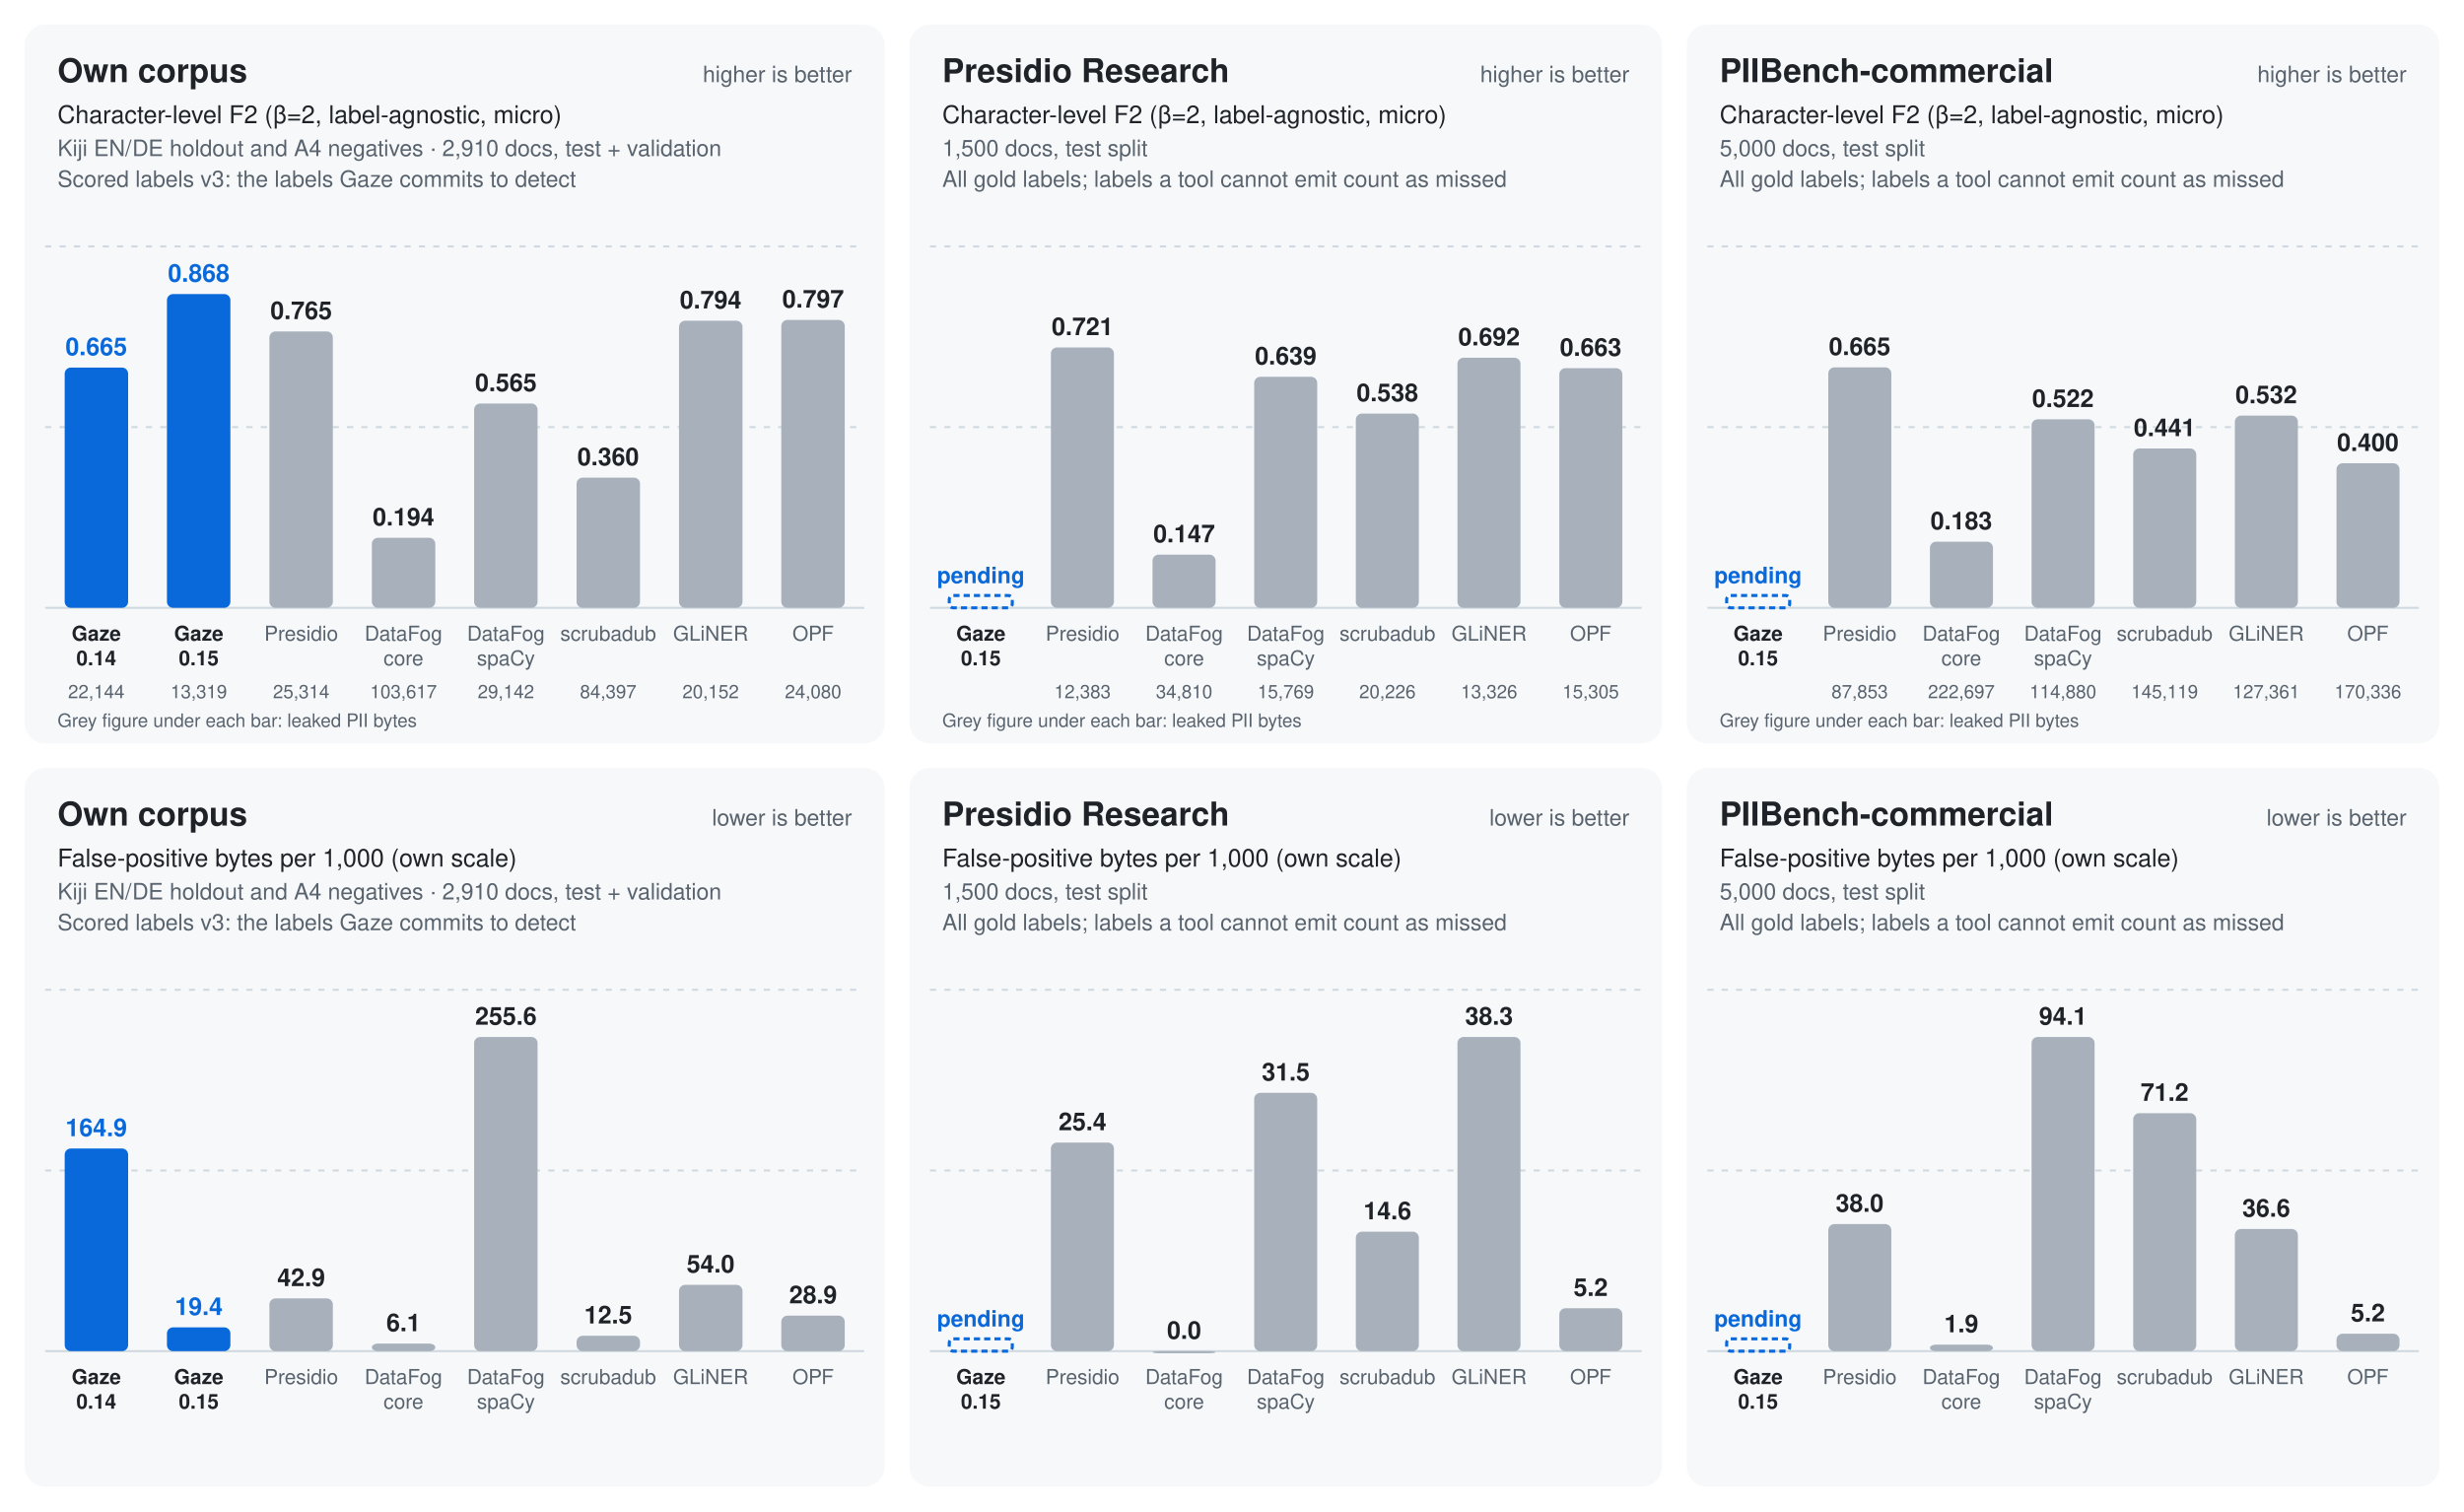
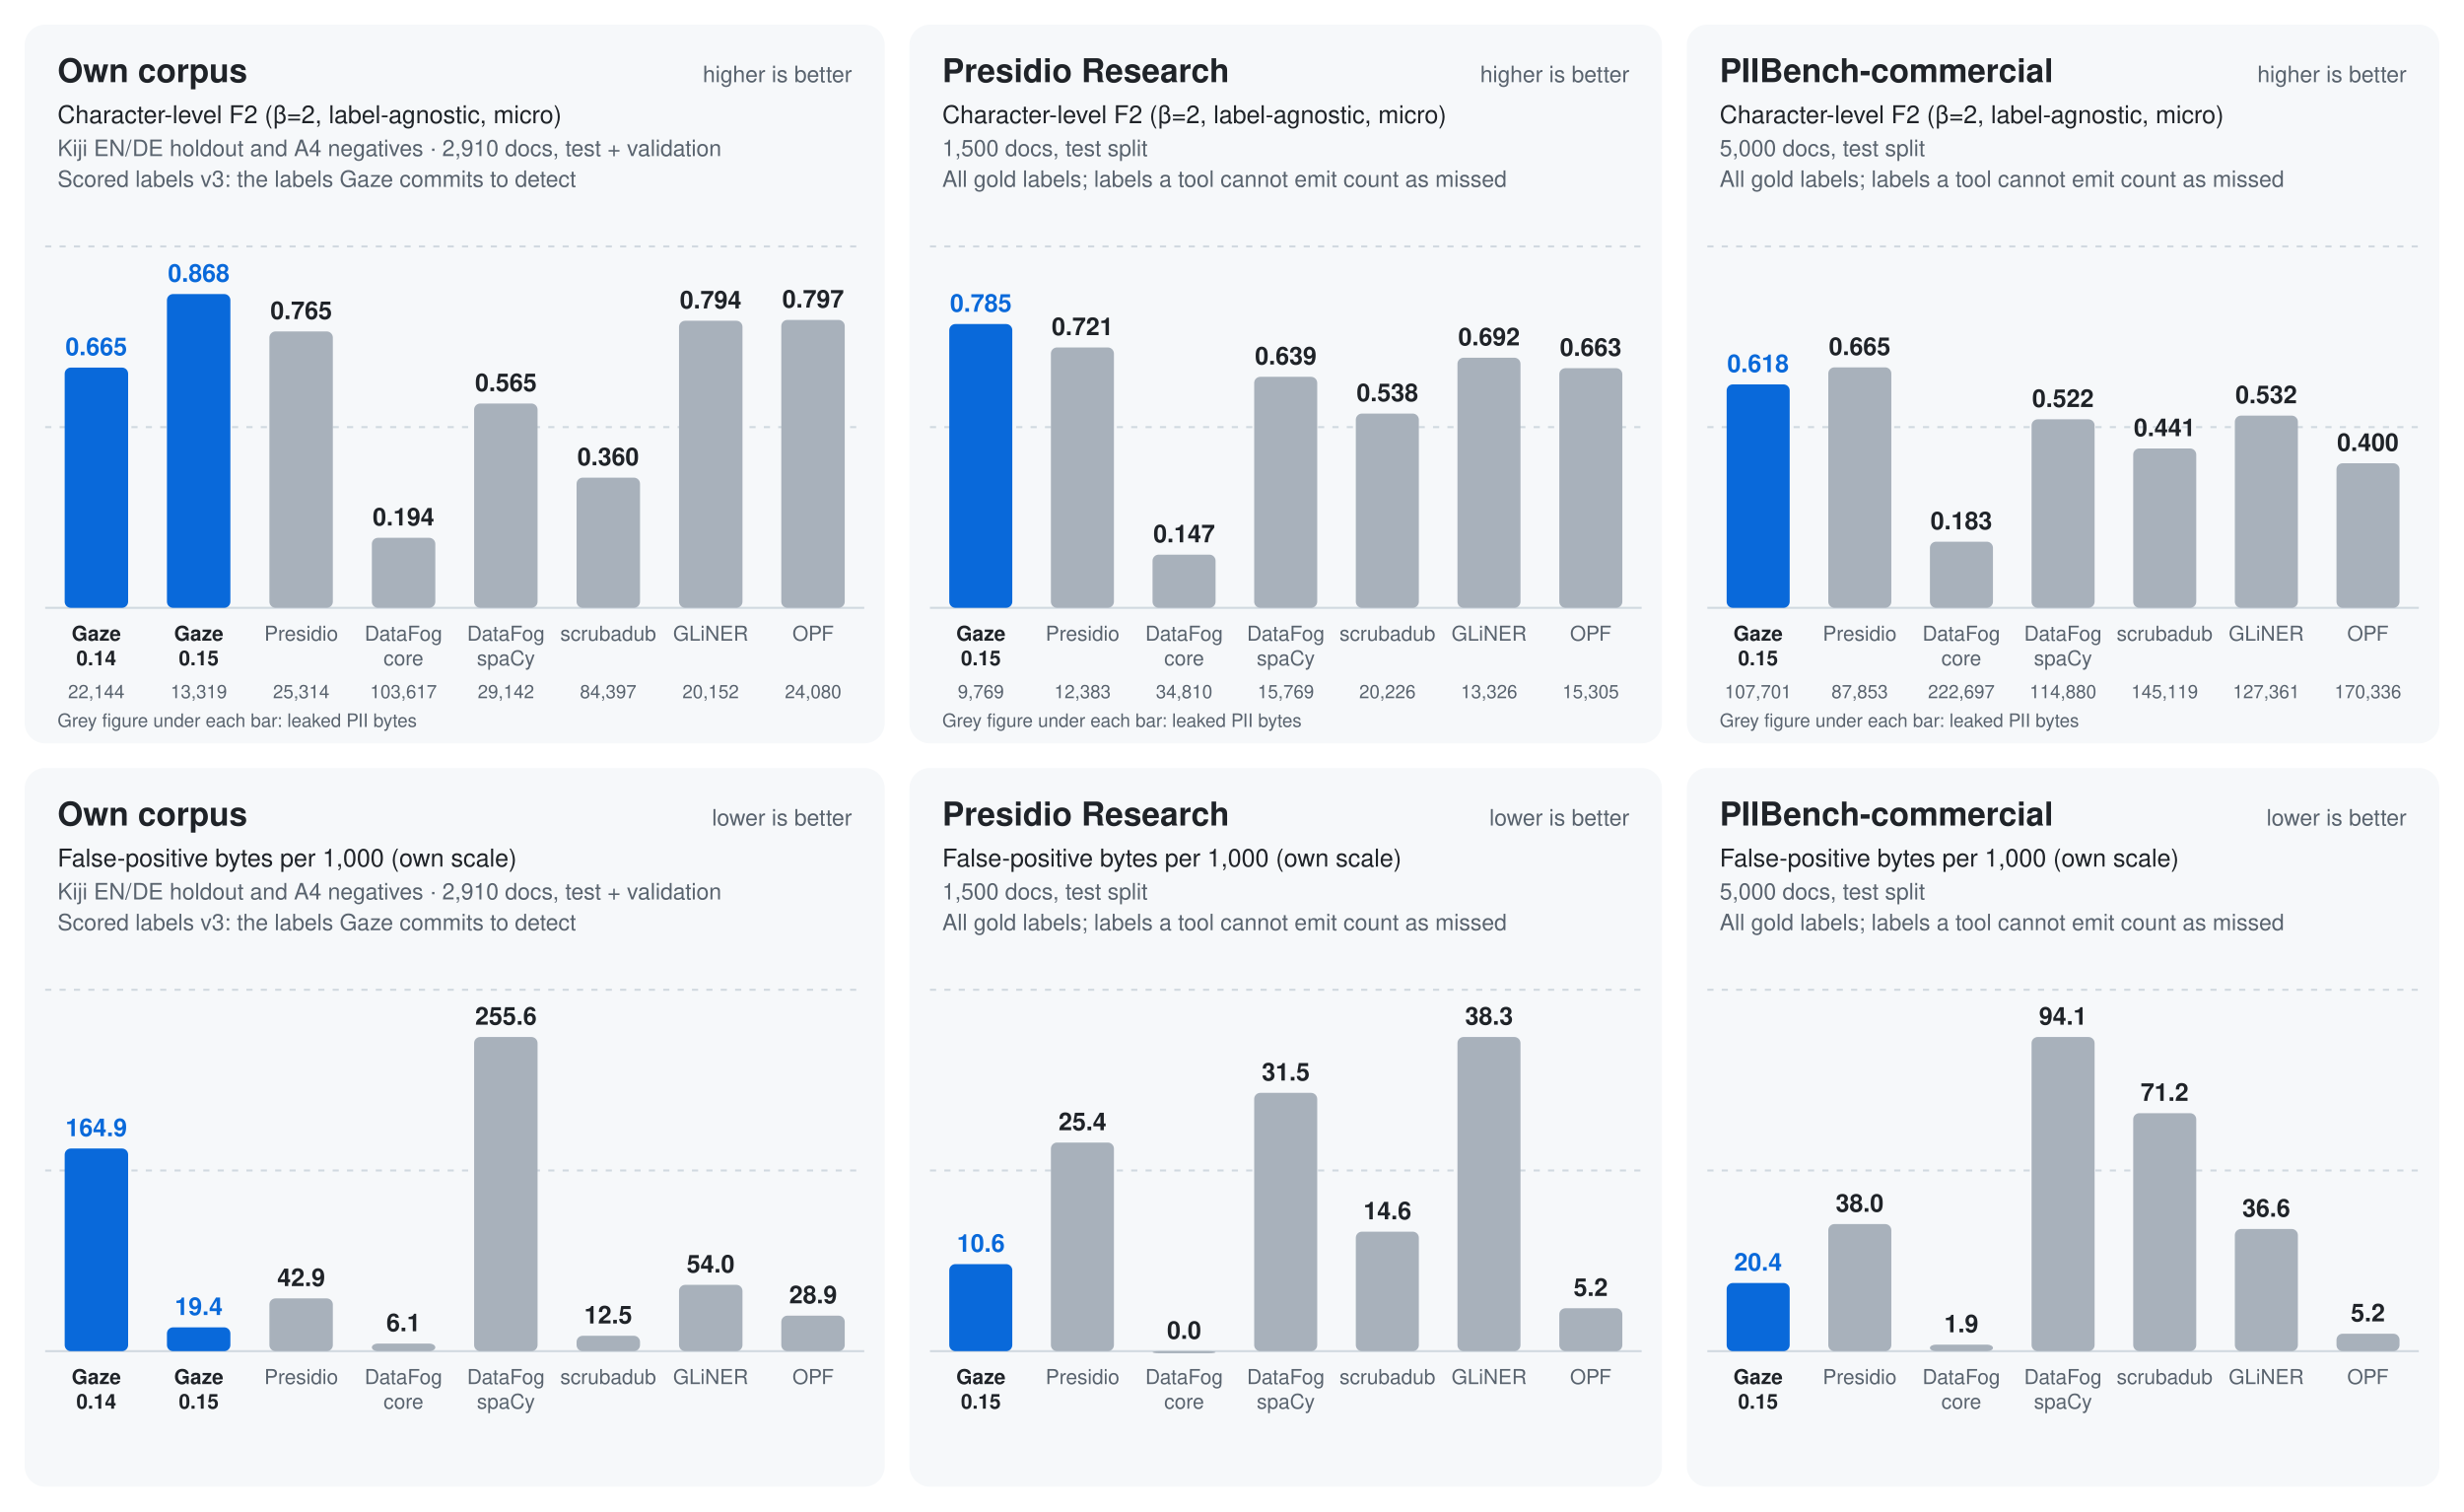
<svg xmlns="http://www.w3.org/2000/svg" viewBox="0 0 1200 736" width="1200" height="736" font-family="-apple-system,BlinkMacSystemFont,'Segoe UI',Helvetica,Arial,sans-serif" role="img" aria-label="Benchmark panels for own corpus, Presidio Research and PIIBench-commercial: character-level F2 (higher is better) with leaked PII bytes under each bar, and false-positive bytes per 1,000 bytes (lower is better), Gaze release against declared competitor configurations.">
  <rect x="12.0" y="12" width="418.9" height="350" rx="10" fill="#f6f8fa" />
  <text x="28.0" y="40" font-size="16" font-weight="700" fill="#1f2328">Own corpus</text>
  <text x="414.9" y="40" font-size="11" text-anchor="end" fill="#59636e">higher is better</text>
  <text x="28.0" y="60" font-size="12" fill="#1f2328">Character-level F2 (β=2, label-agnostic, micro)</text>
  <text x="28.0" y="76" font-size="11" fill="#59636e">Kiji EN/DE holdout and A4 negatives · 2,910 docs, test + validation</text>
  <text x="28.0" y="91" font-size="11" fill="#59636e">Scored labels v3: the labels Gaze commits to detect</text>
  <line x1="22.0" x2="420.9" y1="296.0" y2="296.0" stroke="#d1d9e0" stroke-width="1" />
  <line x1="22.0" x2="420.9" y1="208.0" y2="208.0" stroke="#d1d9e0" stroke-width="1" stroke-dasharray="3 4" />
  <line x1="22.0" x2="420.9" y1="120.0" y2="120.0" stroke="#d1d9e0" stroke-width="1" stroke-dasharray="3 4" />
  <rect x="31.5" y="179.0" width="30.9" height="117.0" rx="3" fill="#0969da" />
  <text x="46.9" y="173.0" font-size="12" font-weight="700" text-anchor="middle" fill="#0969da">0.665</text>
  <text x="46.9" y="312" font-size="10" font-weight="600" text-anchor="middle" fill="#1f2328">Gaze</text>
  <text x="46.9" y="324" font-size="10" font-weight="600" text-anchor="middle" fill="#1f2328">0.14</text>
  <text x="46.9" y="340.0" font-size="9" text-anchor="middle" fill="#59636e">22,144</text>
  <rect x="81.3" y="143.2" width="30.9" height="152.8" rx="3" fill="#0969da" />
  <text x="96.8" y="137.2" font-size="12" font-weight="700" text-anchor="middle" fill="#0969da">0.868</text>
  <text x="96.8" y="312" font-size="10" font-weight="600" text-anchor="middle" fill="#1f2328">Gaze</text>
  <text x="96.8" y="324" font-size="10" font-weight="600" text-anchor="middle" fill="#1f2328">0.15</text>
  <text x="96.8" y="340.0" font-size="9" text-anchor="middle" fill="#59636e">13,319</text>
  <rect x="131.2" y="161.4" width="30.9" height="134.6" rx="3" fill="#a8b1bb" />
  <text x="146.7" y="155.4" font-size="12" font-weight="700" text-anchor="middle" fill="#1f2328">0.765</text>
  <text x="146.7" y="312" font-size="10" font-weight="400" text-anchor="middle" fill="#59636e" textLength="43.9" lengthAdjust="spacingAndGlyphs">Presidio</text>
  <text x="146.7" y="340.0" font-size="9" text-anchor="middle" fill="#59636e">25,314</text>
  <rect x="181.1" y="261.9" width="30.9" height="34.1" rx="3" fill="#a8b1bb" />
  <text x="196.5" y="255.9" font-size="12" font-weight="700" text-anchor="middle" fill="#1f2328">0.194</text>
  <text x="196.5" y="312" font-size="10" font-weight="400" text-anchor="middle" fill="#59636e">DataFog</text>
  <text x="196.5" y="324" font-size="10" font-weight="400" text-anchor="middle" fill="#59636e">core</text>
  <text x="196.5" y="340.0" font-size="9" text-anchor="middle" fill="#59636e">103,617</text>
  <rect x="230.9" y="196.5" width="30.9" height="99.5" rx="3" fill="#a8b1bb" />
  <text x="246.4" y="190.5" font-size="12" font-weight="700" text-anchor="middle" fill="#1f2328">0.565</text>
  <text x="246.4" y="312" font-size="10" font-weight="400" text-anchor="middle" fill="#59636e">DataFog</text>
  <text x="246.4" y="324" font-size="10" font-weight="400" text-anchor="middle" fill="#59636e">spaCy</text>
  <text x="246.4" y="340.0" font-size="9" text-anchor="middle" fill="#59636e">29,142</text>
  <rect x="280.8" y="232.6" width="30.9" height="63.4" rx="3" fill="#a8b1bb" />
  <text x="296.2" y="226.6" font-size="12" font-weight="700" text-anchor="middle" fill="#1f2328">0.360</text>
  <text x="296.2" y="312" font-size="10" font-weight="400" text-anchor="middle" fill="#59636e" textLength="43.9" lengthAdjust="spacingAndGlyphs">scrubadub</text>
  <text x="296.2" y="340.0" font-size="9" text-anchor="middle" fill="#59636e">84,397</text>
  <rect x="330.7" y="156.2" width="30.9" height="139.8" rx="3" fill="#a8b1bb" />
  <text x="346.1" y="150.2" font-size="12" font-weight="700" text-anchor="middle" fill="#1f2328">0.794</text>
  <text x="346.1" y="312" font-size="10" font-weight="400" text-anchor="middle" fill="#59636e">GLiNER</text>
  <text x="346.1" y="340.0" font-size="9" text-anchor="middle" fill="#59636e">20,152</text>
  <rect x="380.5" y="155.8" width="30.9" height="140.2" rx="3" fill="#a8b1bb" />
  <text x="396.0" y="149.8" font-size="12" font-weight="700" text-anchor="middle" fill="#1f2328">0.797</text>
  <text x="396.0" y="312" font-size="10" font-weight="400" text-anchor="middle" fill="#59636e">OPF</text>
  <text x="396.0" y="340.0" font-size="9" text-anchor="middle" fill="#59636e">24,080</text>
  <text x="28.0" y="354" font-size="9" fill="#59636e">Grey figure under each bar: leaked PII bytes</text>
  <rect x="442.9" y="12" width="366.5" height="350" rx="10" fill="#f6f8fa" />
  <text x="458.9" y="40" font-size="16" font-weight="700" fill="#1f2328">Presidio Research</text>
  <text x="793.5" y="40" font-size="11" text-anchor="end" fill="#59636e">higher is better</text>
  <text x="458.9" y="60" font-size="12" fill="#1f2328">Character-level F2 (β=2, label-agnostic, micro)</text>
  <text x="458.9" y="76" font-size="11" fill="#59636e">1,500 docs, test split</text>
  <text x="458.9" y="91" font-size="11" fill="#59636e">All gold labels; labels a tool cannot emit count as missed</text>
  <line x1="452.9" x2="799.5" y1="296.0" y2="296.0" stroke="#d1d9e0" stroke-width="1" />
  <line x1="452.9" x2="799.5" y1="208.0" y2="208.0" stroke="#d1d9e0" stroke-width="1" stroke-dasharray="3 4" />
  <line x1="452.9" x2="799.5" y1="120.0" y2="120.0" stroke="#d1d9e0" stroke-width="1" stroke-dasharray="3 4" />
-   <rect x="462.3" y="290.0" width="30.7" height="6" rx="2" fill="none" stroke="#0969da" stroke-width="1.5" stroke-dasharray="3 2" />
-   <text x="477.7" y="284.0" font-size="11" font-weight="700" text-anchor="middle" fill="#0969da">pending</text>
+   <rect x="462.3" y="157.8" width="30.7" height="138.2" rx="3" fill="#0969da" />
+   <text x="477.7" y="151.8" font-size="12" font-weight="700" text-anchor="middle" fill="#0969da">0.785</text>
  <text x="477.7" y="312" font-size="10" font-weight="600" text-anchor="middle" fill="#1f2328">Gaze</text>
  <text x="477.7" y="324" font-size="10" font-weight="600" text-anchor="middle" fill="#1f2328">0.15</text>
+   <text x="477.7" y="340.0" font-size="9" text-anchor="middle" fill="#59636e">9,769</text>
  <rect x="511.8" y="169.2" width="30.7" height="126.8" rx="3" fill="#a8b1bb" />
  <text x="527.2" y="163.2" font-size="12" font-weight="700" text-anchor="middle" fill="#1f2328">0.721</text>
  <text x="527.2" y="312" font-size="10" font-weight="400" text-anchor="middle" fill="#59636e" textLength="43.5" lengthAdjust="spacingAndGlyphs">Presidio</text>
  <text x="527.2" y="340.0" font-size="9" text-anchor="middle" fill="#59636e">12,383</text>
  <rect x="561.3" y="270.1" width="30.7" height="25.9" rx="3" fill="#a8b1bb" />
  <text x="576.7" y="264.1" font-size="12" font-weight="700" text-anchor="middle" fill="#1f2328">0.147</text>
  <text x="576.7" y="312" font-size="10" font-weight="400" text-anchor="middle" fill="#59636e">DataFog</text>
  <text x="576.7" y="324" font-size="10" font-weight="400" text-anchor="middle" fill="#59636e">core</text>
  <text x="576.7" y="340.0" font-size="9" text-anchor="middle" fill="#59636e">34,810</text>
  <rect x="610.8" y="183.5" width="30.7" height="112.5" rx="3" fill="#a8b1bb" />
  <text x="626.2" y="177.5" font-size="12" font-weight="700" text-anchor="middle" fill="#1f2328">0.639</text>
  <text x="626.2" y="312" font-size="10" font-weight="400" text-anchor="middle" fill="#59636e">DataFog</text>
  <text x="626.2" y="324" font-size="10" font-weight="400" text-anchor="middle" fill="#59636e">spaCy</text>
  <text x="626.2" y="340.0" font-size="9" text-anchor="middle" fill="#59636e">15,769</text>
  <rect x="660.3" y="201.4" width="30.7" height="94.6" rx="3" fill="#a8b1bb" />
  <text x="675.7" y="195.4" font-size="12" font-weight="700" text-anchor="middle" fill="#1f2328">0.538</text>
  <text x="675.7" y="312" font-size="10" font-weight="400" text-anchor="middle" fill="#59636e" textLength="43.5" lengthAdjust="spacingAndGlyphs">scrubadub</text>
  <text x="675.7" y="340.0" font-size="9" text-anchor="middle" fill="#59636e">20,226</text>
  <rect x="709.8" y="174.2" width="30.7" height="121.8" rx="3" fill="#a8b1bb" />
  <text x="725.2" y="168.2" font-size="12" font-weight="700" text-anchor="middle" fill="#1f2328">0.692</text>
  <text x="725.2" y="312" font-size="10" font-weight="400" text-anchor="middle" fill="#59636e">GLiNER</text>
  <text x="725.2" y="340.0" font-size="9" text-anchor="middle" fill="#59636e">13,326</text>
  <rect x="759.4" y="179.3" width="30.7" height="116.7" rx="3" fill="#a8b1bb" />
  <text x="774.7" y="173.3" font-size="12" font-weight="700" text-anchor="middle" fill="#1f2328">0.663</text>
  <text x="774.7" y="312" font-size="10" font-weight="400" text-anchor="middle" fill="#59636e">OPF</text>
  <text x="774.7" y="340.0" font-size="9" text-anchor="middle" fill="#59636e">15,305</text>
  <text x="458.9" y="354" font-size="9" fill="#59636e">Grey figure under each bar: leaked PII bytes</text>
  <rect x="821.5" y="12" width="366.5" height="350" rx="10" fill="#f6f8fa" />
  <text x="837.5" y="40" font-size="16" font-weight="700" fill="#1f2328">PIIBench-commercial</text>
  <text x="1172.0" y="40" font-size="11" text-anchor="end" fill="#59636e">higher is better</text>
  <text x="837.5" y="60" font-size="12" fill="#1f2328">Character-level F2 (β=2, label-agnostic, micro)</text>
  <text x="837.5" y="76" font-size="11" fill="#59636e">5,000 docs, test split</text>
  <text x="837.5" y="91" font-size="11" fill="#59636e">All gold labels; labels a tool cannot emit count as missed</text>
  <line x1="831.5" x2="1178.0" y1="296.0" y2="296.0" stroke="#d1d9e0" stroke-width="1" />
  <line x1="831.5" x2="1178.0" y1="208.0" y2="208.0" stroke="#d1d9e0" stroke-width="1" stroke-dasharray="3 4" />
  <line x1="831.5" x2="1178.0" y1="120.0" y2="120.0" stroke="#d1d9e0" stroke-width="1" stroke-dasharray="3 4" />
-   <rect x="840.9" y="290.0" width="30.7" height="6" rx="2" fill="none" stroke="#0969da" stroke-width="1.5" stroke-dasharray="3 2" />
-   <text x="856.2" y="284.0" font-size="11" font-weight="700" text-anchor="middle" fill="#0969da">pending</text>
+   <rect x="840.9" y="187.2" width="30.7" height="108.8" rx="3" fill="#0969da" />
+   <text x="856.2" y="181.2" font-size="12" font-weight="700" text-anchor="middle" fill="#0969da">0.618</text>
  <text x="856.2" y="312" font-size="10" font-weight="600" text-anchor="middle" fill="#1f2328">Gaze</text>
  <text x="856.2" y="324" font-size="10" font-weight="600" text-anchor="middle" fill="#1f2328">0.15</text>
+   <text x="856.2" y="340.0" font-size="9" text-anchor="middle" fill="#59636e">107,701</text>
  <rect x="890.4" y="178.9" width="30.7" height="117.1" rx="3" fill="#a8b1bb" />
  <text x="905.7" y="172.9" font-size="12" font-weight="700" text-anchor="middle" fill="#1f2328">0.665</text>
  <text x="905.7" y="312" font-size="10" font-weight="400" text-anchor="middle" fill="#59636e" textLength="43.5" lengthAdjust="spacingAndGlyphs">Presidio</text>
  <text x="905.7" y="340.0" font-size="9" text-anchor="middle" fill="#59636e">87,853</text>
  <rect x="939.9" y="263.8" width="30.7" height="32.2" rx="3" fill="#a8b1bb" />
  <text x="955.2" y="257.8" font-size="12" font-weight="700" text-anchor="middle" fill="#1f2328">0.183</text>
  <text x="955.2" y="312" font-size="10" font-weight="400" text-anchor="middle" fill="#59636e">DataFog</text>
  <text x="955.2" y="324" font-size="10" font-weight="400" text-anchor="middle" fill="#59636e">core</text>
  <text x="955.2" y="340.0" font-size="9" text-anchor="middle" fill="#59636e">222,697</text>
  <rect x="989.4" y="204.2" width="30.7" height="91.8" rx="3" fill="#a8b1bb" />
  <text x="1004.7" y="198.2" font-size="12" font-weight="700" text-anchor="middle" fill="#1f2328">0.522</text>
  <text x="1004.7" y="312" font-size="10" font-weight="400" text-anchor="middle" fill="#59636e">DataFog</text>
  <text x="1004.7" y="324" font-size="10" font-weight="400" text-anchor="middle" fill="#59636e">spaCy</text>
  <text x="1004.7" y="340.0" font-size="9" text-anchor="middle" fill="#59636e">114,880</text>
  <rect x="1038.9" y="218.4" width="30.7" height="77.6" rx="3" fill="#a8b1bb" />
  <text x="1054.2" y="212.4" font-size="12" font-weight="700" text-anchor="middle" fill="#1f2328">0.441</text>
  <text x="1054.2" y="312" font-size="10" font-weight="400" text-anchor="middle" fill="#59636e" textLength="43.5" lengthAdjust="spacingAndGlyphs">scrubadub</text>
  <text x="1054.2" y="340.0" font-size="9" text-anchor="middle" fill="#59636e">145,119</text>
  <rect x="1088.4" y="202.4" width="30.7" height="93.6" rx="3" fill="#a8b1bb" />
  <text x="1103.7" y="196.4" font-size="12" font-weight="700" text-anchor="middle" fill="#1f2328">0.532</text>
  <text x="1103.7" y="312" font-size="10" font-weight="400" text-anchor="middle" fill="#59636e">GLiNER</text>
  <text x="1103.7" y="340.0" font-size="9" text-anchor="middle" fill="#59636e">127,361</text>
  <rect x="1137.9" y="225.6" width="30.7" height="70.4" rx="3" fill="#a8b1bb" />
  <text x="1153.2" y="219.6" font-size="12" font-weight="700" text-anchor="middle" fill="#1f2328">0.400</text>
  <text x="1153.2" y="312" font-size="10" font-weight="400" text-anchor="middle" fill="#59636e">OPF</text>
  <text x="1153.2" y="340.0" font-size="9" text-anchor="middle" fill="#59636e">170,336</text>
  <text x="837.5" y="354" font-size="9" fill="#59636e">Grey figure under each bar: leaked PII bytes</text>
  <rect x="12.0" y="374" width="418.9" height="350" rx="10" fill="#f6f8fa" />
  <text x="28.0" y="402" font-size="16" font-weight="700" fill="#1f2328">Own corpus</text>
  <text x="414.9" y="402" font-size="11" text-anchor="end" fill="#59636e">lower is better</text>
  <text x="28.0" y="422" font-size="12" fill="#1f2328">False-positive bytes per 1,000 (own scale)</text>
  <text x="28.0" y="438" font-size="11" fill="#59636e">Kiji EN/DE holdout and A4 negatives · 2,910 docs, test + validation</text>
  <text x="28.0" y="453" font-size="11" fill="#59636e">Scored labels v3: the labels Gaze commits to detect</text>
  <line x1="22.0" x2="420.9" y1="658.0" y2="658.0" stroke="#d1d9e0" stroke-width="1" />
  <line x1="22.0" x2="420.9" y1="570.0" y2="570.0" stroke="#d1d9e0" stroke-width="1" stroke-dasharray="3 4" />
  <line x1="22.0" x2="420.9" y1="482.0" y2="482.0" stroke="#d1d9e0" stroke-width="1" stroke-dasharray="3 4" />
  <rect x="31.5" y="559.3" width="30.9" height="98.7" rx="3" fill="#0969da" />
  <text x="46.9" y="553.3" font-size="12" font-weight="700" text-anchor="middle" fill="#0969da">164.9</text>
  <text x="46.9" y="674" font-size="10" font-weight="600" text-anchor="middle" fill="#1f2328">Gaze</text>
  <text x="46.9" y="686" font-size="10" font-weight="600" text-anchor="middle" fill="#1f2328">0.14</text>
  <rect x="81.3" y="646.4" width="30.9" height="11.6" rx="3" fill="#0969da" />
  <text x="96.8" y="640.4" font-size="12" font-weight="700" text-anchor="middle" fill="#0969da">19.4</text>
  <text x="96.8" y="674" font-size="10" font-weight="600" text-anchor="middle" fill="#1f2328">Gaze</text>
  <text x="96.8" y="686" font-size="10" font-weight="600" text-anchor="middle" fill="#1f2328">0.15</text>
  <rect x="131.2" y="632.3" width="30.9" height="25.7" rx="3" fill="#a8b1bb" />
  <text x="146.7" y="626.3" font-size="12" font-weight="700" text-anchor="middle" fill="#1f2328">42.9</text>
  <text x="146.7" y="674" font-size="10" font-weight="400" text-anchor="middle" fill="#59636e" textLength="43.9" lengthAdjust="spacingAndGlyphs">Presidio</text>
  <rect x="181.1" y="654.3" width="30.9" height="3.7" rx="3" fill="#a8b1bb" />
  <text x="196.5" y="648.3" font-size="12" font-weight="700" text-anchor="middle" fill="#1f2328">6.1</text>
  <text x="196.5" y="674" font-size="10" font-weight="400" text-anchor="middle" fill="#59636e">DataFog</text>
  <text x="196.5" y="686" font-size="10" font-weight="400" text-anchor="middle" fill="#59636e">core</text>
  <rect x="230.9" y="505.0" width="30.9" height="153.0" rx="3" fill="#a8b1bb" />
  <text x="246.4" y="499.0" font-size="12" font-weight="700" text-anchor="middle" fill="#1f2328">255.6</text>
  <text x="246.4" y="674" font-size="10" font-weight="400" text-anchor="middle" fill="#59636e">DataFog</text>
  <text x="246.4" y="686" font-size="10" font-weight="400" text-anchor="middle" fill="#59636e">spaCy</text>
  <rect x="280.8" y="650.5" width="30.9" height="7.5" rx="3" fill="#a8b1bb" />
  <text x="296.2" y="644.5" font-size="12" font-weight="700" text-anchor="middle" fill="#1f2328">12.5</text>
  <text x="296.2" y="674" font-size="10" font-weight="400" text-anchor="middle" fill="#59636e" textLength="43.9" lengthAdjust="spacingAndGlyphs">scrubadub</text>
  <rect x="330.7" y="625.7" width="30.9" height="32.3" rx="3" fill="#a8b1bb" />
  <text x="346.1" y="619.7" font-size="12" font-weight="700" text-anchor="middle" fill="#1f2328">54.0</text>
  <text x="346.1" y="674" font-size="10" font-weight="400" text-anchor="middle" fill="#59636e">GLiNER</text>
  <rect x="380.5" y="640.7" width="30.9" height="17.3" rx="3" fill="#a8b1bb" />
  <text x="396.0" y="634.7" font-size="12" font-weight="700" text-anchor="middle" fill="#1f2328">28.9</text>
  <text x="396.0" y="674" font-size="10" font-weight="400" text-anchor="middle" fill="#59636e">OPF</text>
  <rect x="442.9" y="374" width="366.5" height="350" rx="10" fill="#f6f8fa" />
  <text x="458.9" y="402" font-size="16" font-weight="700" fill="#1f2328">Presidio Research</text>
  <text x="793.5" y="402" font-size="11" text-anchor="end" fill="#59636e">lower is better</text>
  <text x="458.9" y="422" font-size="12" fill="#1f2328">False-positive bytes per 1,000 (own scale)</text>
  <text x="458.9" y="438" font-size="11" fill="#59636e">1,500 docs, test split</text>
  <text x="458.9" y="453" font-size="11" fill="#59636e">All gold labels; labels a tool cannot emit count as missed</text>
  <line x1="452.9" x2="799.5" y1="658.0" y2="658.0" stroke="#d1d9e0" stroke-width="1" />
  <line x1="452.9" x2="799.5" y1="570.0" y2="570.0" stroke="#d1d9e0" stroke-width="1" stroke-dasharray="3 4" />
  <line x1="452.9" x2="799.5" y1="482.0" y2="482.0" stroke="#d1d9e0" stroke-width="1" stroke-dasharray="3 4" />
-   <rect x="462.3" y="652.0" width="30.7" height="6" rx="2" fill="none" stroke="#0969da" stroke-width="1.5" stroke-dasharray="3 2" />
-   <text x="477.7" y="646.0" font-size="11" font-weight="700" text-anchor="middle" fill="#0969da">pending</text>
+   <rect x="462.3" y="615.6" width="30.7" height="42.4" rx="3" fill="#0969da" />
+   <text x="477.7" y="609.6" font-size="12" font-weight="700" text-anchor="middle" fill="#0969da">10.6</text>
  <text x="477.7" y="674" font-size="10" font-weight="600" text-anchor="middle" fill="#1f2328">Gaze</text>
  <text x="477.7" y="686" font-size="10" font-weight="600" text-anchor="middle" fill="#1f2328">0.15</text>
  <rect x="511.8" y="556.4" width="30.7" height="101.6" rx="3" fill="#a8b1bb" />
  <text x="527.2" y="550.4" font-size="12" font-weight="700" text-anchor="middle" fill="#1f2328">25.4</text>
  <text x="527.2" y="674" font-size="10" font-weight="400" text-anchor="middle" fill="#59636e" textLength="43.5" lengthAdjust="spacingAndGlyphs">Presidio</text>
  <rect x="561.3" y="658.0" width="30.7" height="1.0" rx="3" fill="#a8b1bb" />
  <text x="576.7" y="652.0" font-size="12" font-weight="700" text-anchor="middle" fill="#1f2328">0.0</text>
  <text x="576.7" y="674" font-size="10" font-weight="400" text-anchor="middle" fill="#59636e">DataFog</text>
  <text x="576.7" y="686" font-size="10" font-weight="400" text-anchor="middle" fill="#59636e">core</text>
  <rect x="610.8" y="532.2" width="30.7" height="125.8" rx="3" fill="#a8b1bb" />
  <text x="626.2" y="526.2" font-size="12" font-weight="700" text-anchor="middle" fill="#1f2328">31.5</text>
  <text x="626.2" y="674" font-size="10" font-weight="400" text-anchor="middle" fill="#59636e">DataFog</text>
  <text x="626.2" y="686" font-size="10" font-weight="400" text-anchor="middle" fill="#59636e">spaCy</text>
  <rect x="660.3" y="599.8" width="30.7" height="58.2" rx="3" fill="#a8b1bb" />
  <text x="675.7" y="593.8" font-size="12" font-weight="700" text-anchor="middle" fill="#1f2328">14.6</text>
  <text x="675.7" y="674" font-size="10" font-weight="400" text-anchor="middle" fill="#59636e" textLength="43.5" lengthAdjust="spacingAndGlyphs">scrubadub</text>
  <rect x="709.8" y="505.0" width="30.7" height="153.0" rx="3" fill="#a8b1bb" />
  <text x="725.2" y="499.0" font-size="12" font-weight="700" text-anchor="middle" fill="#1f2328">38.3</text>
  <text x="725.2" y="674" font-size="10" font-weight="400" text-anchor="middle" fill="#59636e">GLiNER</text>
  <rect x="759.4" y="637.1" width="30.7" height="20.9" rx="3" fill="#a8b1bb" />
  <text x="774.7" y="631.1" font-size="12" font-weight="700" text-anchor="middle" fill="#1f2328">5.2</text>
  <text x="774.7" y="674" font-size="10" font-weight="400" text-anchor="middle" fill="#59636e">OPF</text>
  <rect x="821.5" y="374" width="366.5" height="350" rx="10" fill="#f6f8fa" />
  <text x="837.5" y="402" font-size="16" font-weight="700" fill="#1f2328">PIIBench-commercial</text>
  <text x="1172.0" y="402" font-size="11" text-anchor="end" fill="#59636e">lower is better</text>
  <text x="837.5" y="422" font-size="12" fill="#1f2328">False-positive bytes per 1,000 (own scale)</text>
  <text x="837.5" y="438" font-size="11" fill="#59636e">5,000 docs, test split</text>
  <text x="837.5" y="453" font-size="11" fill="#59636e">All gold labels; labels a tool cannot emit count as missed</text>
  <line x1="831.5" x2="1178.0" y1="658.0" y2="658.0" stroke="#d1d9e0" stroke-width="1" />
  <line x1="831.5" x2="1178.0" y1="570.0" y2="570.0" stroke="#d1d9e0" stroke-width="1" stroke-dasharray="3 4" />
  <line x1="831.5" x2="1178.0" y1="482.0" y2="482.0" stroke="#d1d9e0" stroke-width="1" stroke-dasharray="3 4" />
-   <rect x="840.9" y="652.0" width="30.7" height="6" rx="2" fill="none" stroke="#0969da" stroke-width="1.5" stroke-dasharray="3 2" />
-   <text x="856.2" y="646.0" font-size="11" font-weight="700" text-anchor="middle" fill="#0969da">pending</text>
+   <rect x="840.9" y="624.8" width="30.7" height="33.2" rx="3" fill="#0969da" />
+   <text x="856.2" y="618.8" font-size="12" font-weight="700" text-anchor="middle" fill="#0969da">20.4</text>
  <text x="856.2" y="674" font-size="10" font-weight="600" text-anchor="middle" fill="#1f2328">Gaze</text>
  <text x="856.2" y="686" font-size="10" font-weight="600" text-anchor="middle" fill="#1f2328">0.15</text>
  <rect x="890.4" y="596.1" width="30.7" height="61.9" rx="3" fill="#a8b1bb" />
  <text x="905.7" y="590.1" font-size="12" font-weight="700" text-anchor="middle" fill="#1f2328">38.0</text>
  <text x="905.7" y="674" font-size="10" font-weight="400" text-anchor="middle" fill="#59636e" textLength="43.5" lengthAdjust="spacingAndGlyphs">Presidio</text>
  <rect x="939.9" y="654.8" width="30.7" height="3.2" rx="3" fill="#a8b1bb" />
  <text x="955.2" y="648.8" font-size="12" font-weight="700" text-anchor="middle" fill="#1f2328">1.9</text>
  <text x="955.2" y="674" font-size="10" font-weight="400" text-anchor="middle" fill="#59636e">DataFog</text>
  <text x="955.2" y="686" font-size="10" font-weight="400" text-anchor="middle" fill="#59636e">core</text>
  <rect x="989.4" y="505.0" width="30.7" height="153.0" rx="3" fill="#a8b1bb" />
  <text x="1004.7" y="499.0" font-size="12" font-weight="700" text-anchor="middle" fill="#1f2328">94.1</text>
  <text x="1004.7" y="674" font-size="10" font-weight="400" text-anchor="middle" fill="#59636e">DataFog</text>
  <text x="1004.7" y="686" font-size="10" font-weight="400" text-anchor="middle" fill="#59636e">spaCy</text>
  <rect x="1038.9" y="542.1" width="30.7" height="115.9" rx="3" fill="#a8b1bb" />
  <text x="1054.2" y="536.1" font-size="12" font-weight="700" text-anchor="middle" fill="#1f2328">71.2</text>
  <text x="1054.2" y="674" font-size="10" font-weight="400" text-anchor="middle" fill="#59636e" textLength="43.5" lengthAdjust="spacingAndGlyphs">scrubadub</text>
  <rect x="1088.4" y="598.5" width="30.7" height="59.5" rx="3" fill="#a8b1bb" />
  <text x="1103.7" y="592.5" font-size="12" font-weight="700" text-anchor="middle" fill="#1f2328">36.6</text>
  <text x="1103.7" y="674" font-size="10" font-weight="400" text-anchor="middle" fill="#59636e">GLiNER</text>
  <rect x="1137.9" y="649.5" width="30.7" height="8.5" rx="3" fill="#a8b1bb" />
  <text x="1153.2" y="643.5" font-size="12" font-weight="700" text-anchor="middle" fill="#1f2328">5.2</text>
  <text x="1153.2" y="674" font-size="10" font-weight="400" text-anchor="middle" fill="#59636e">OPF</text>
</svg>
